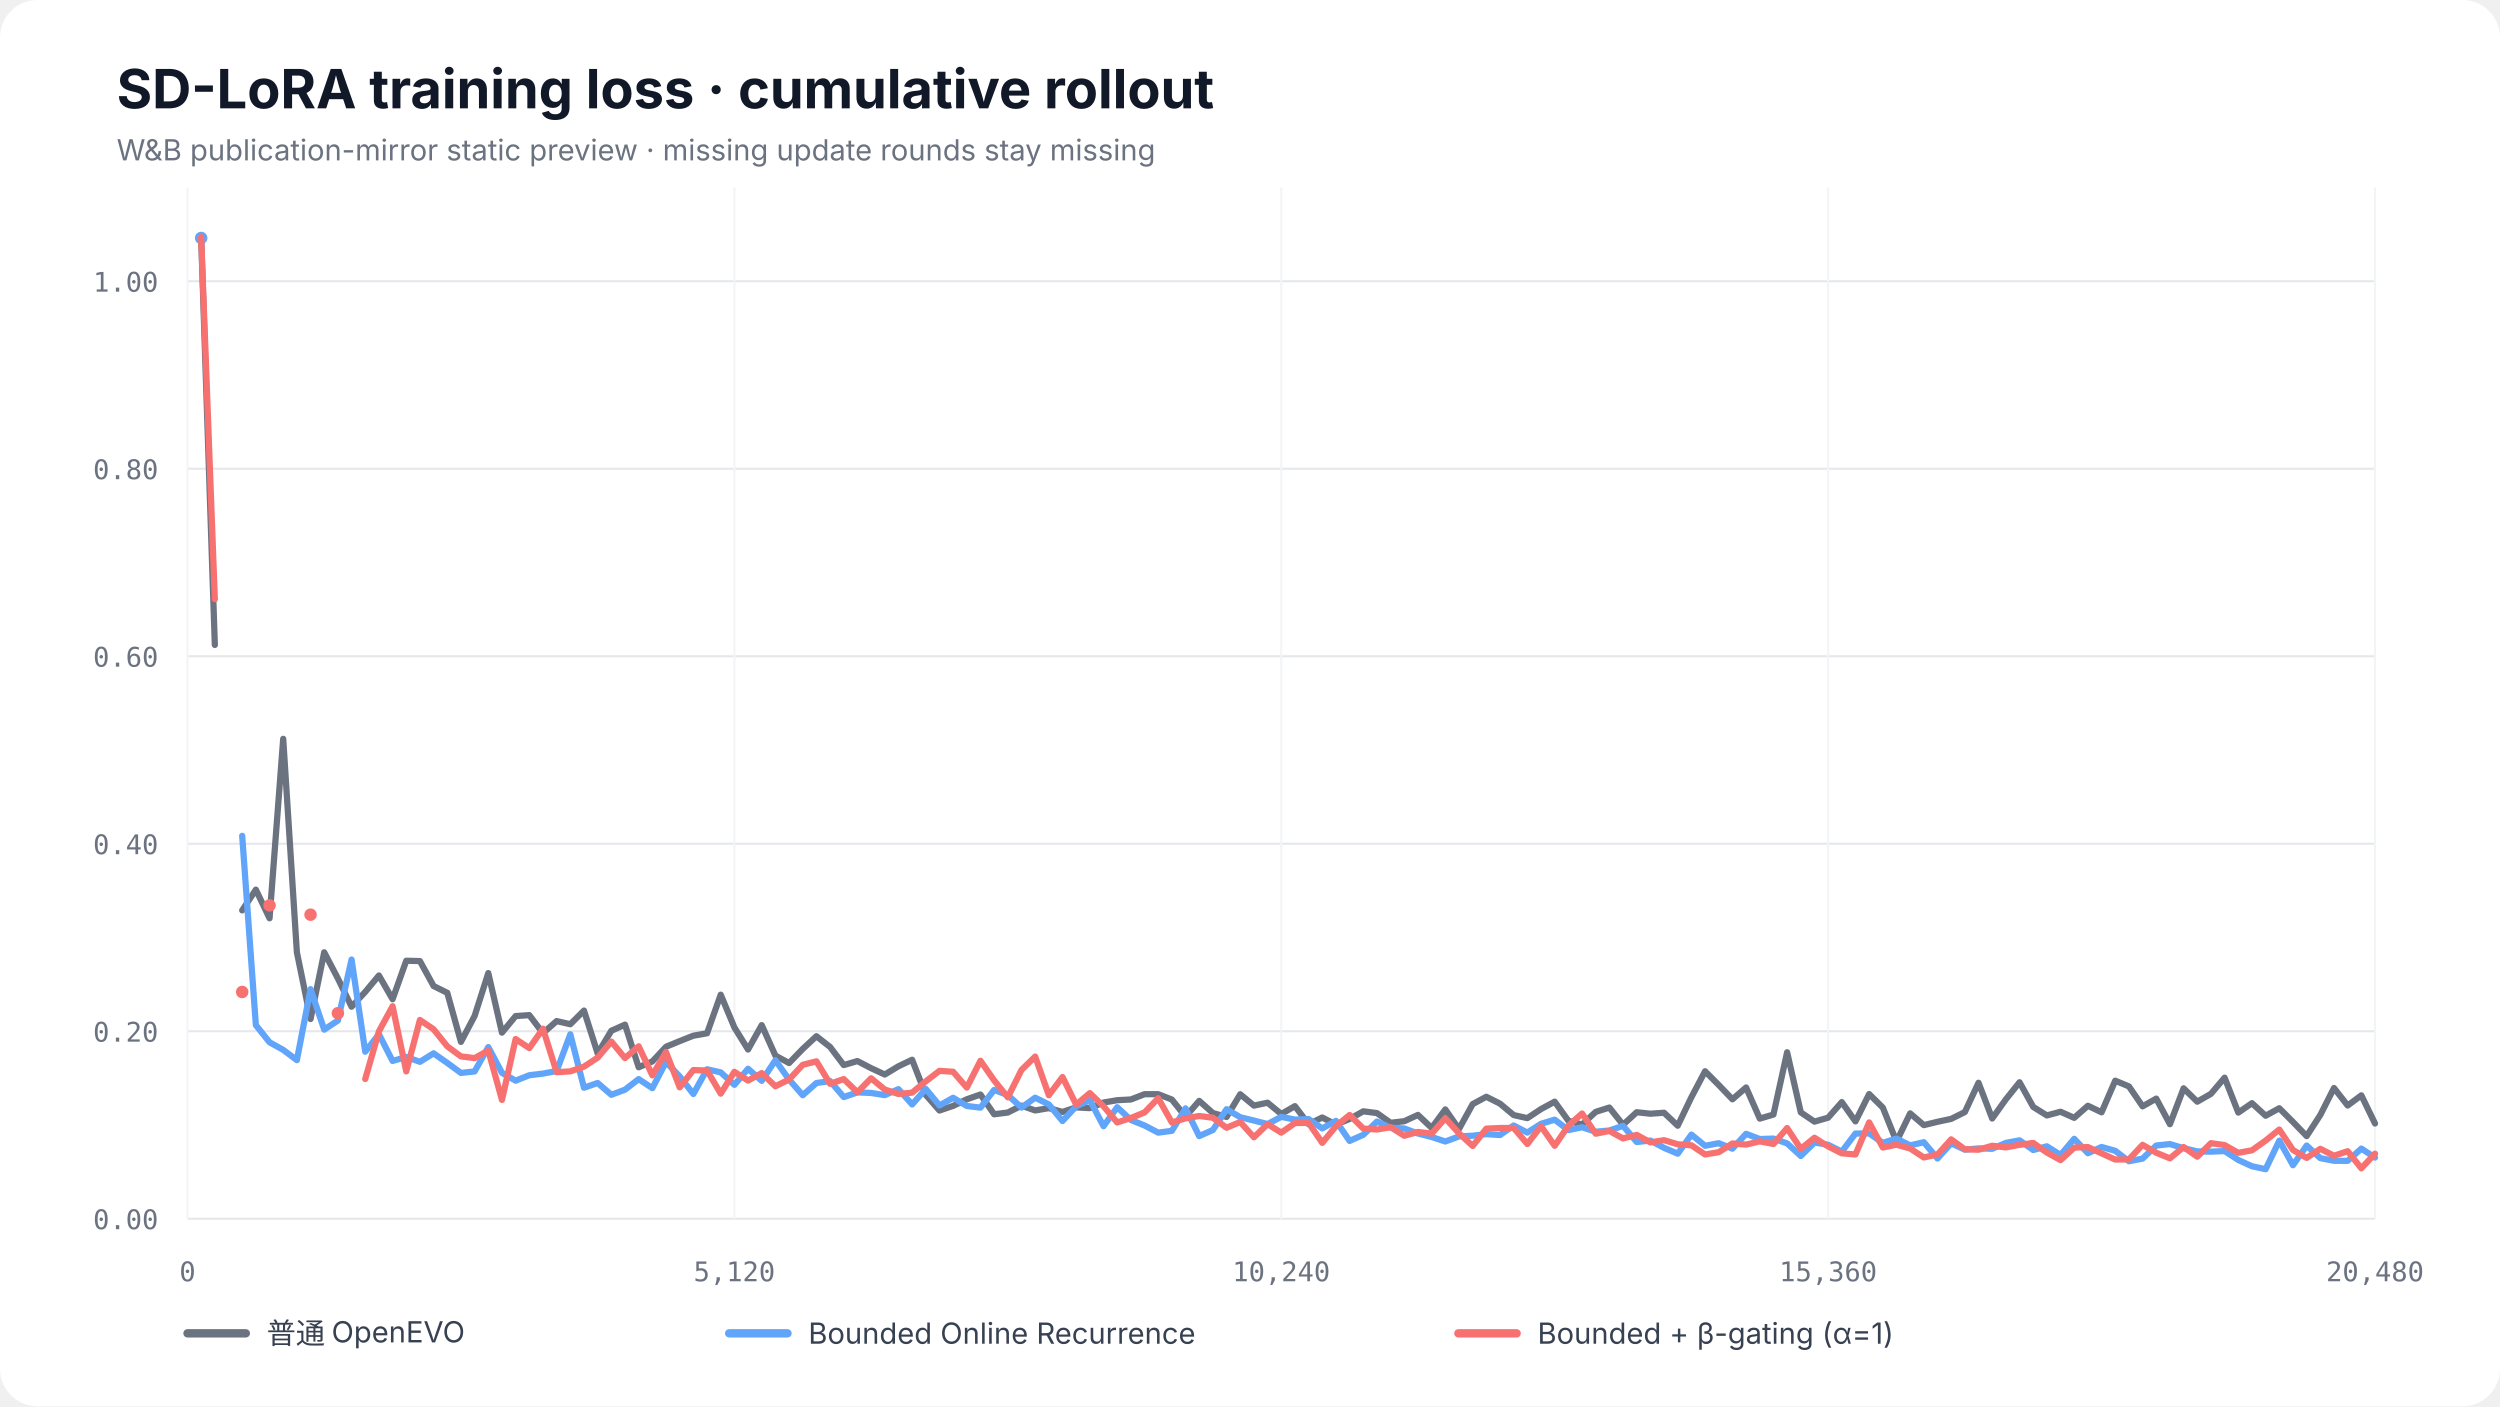
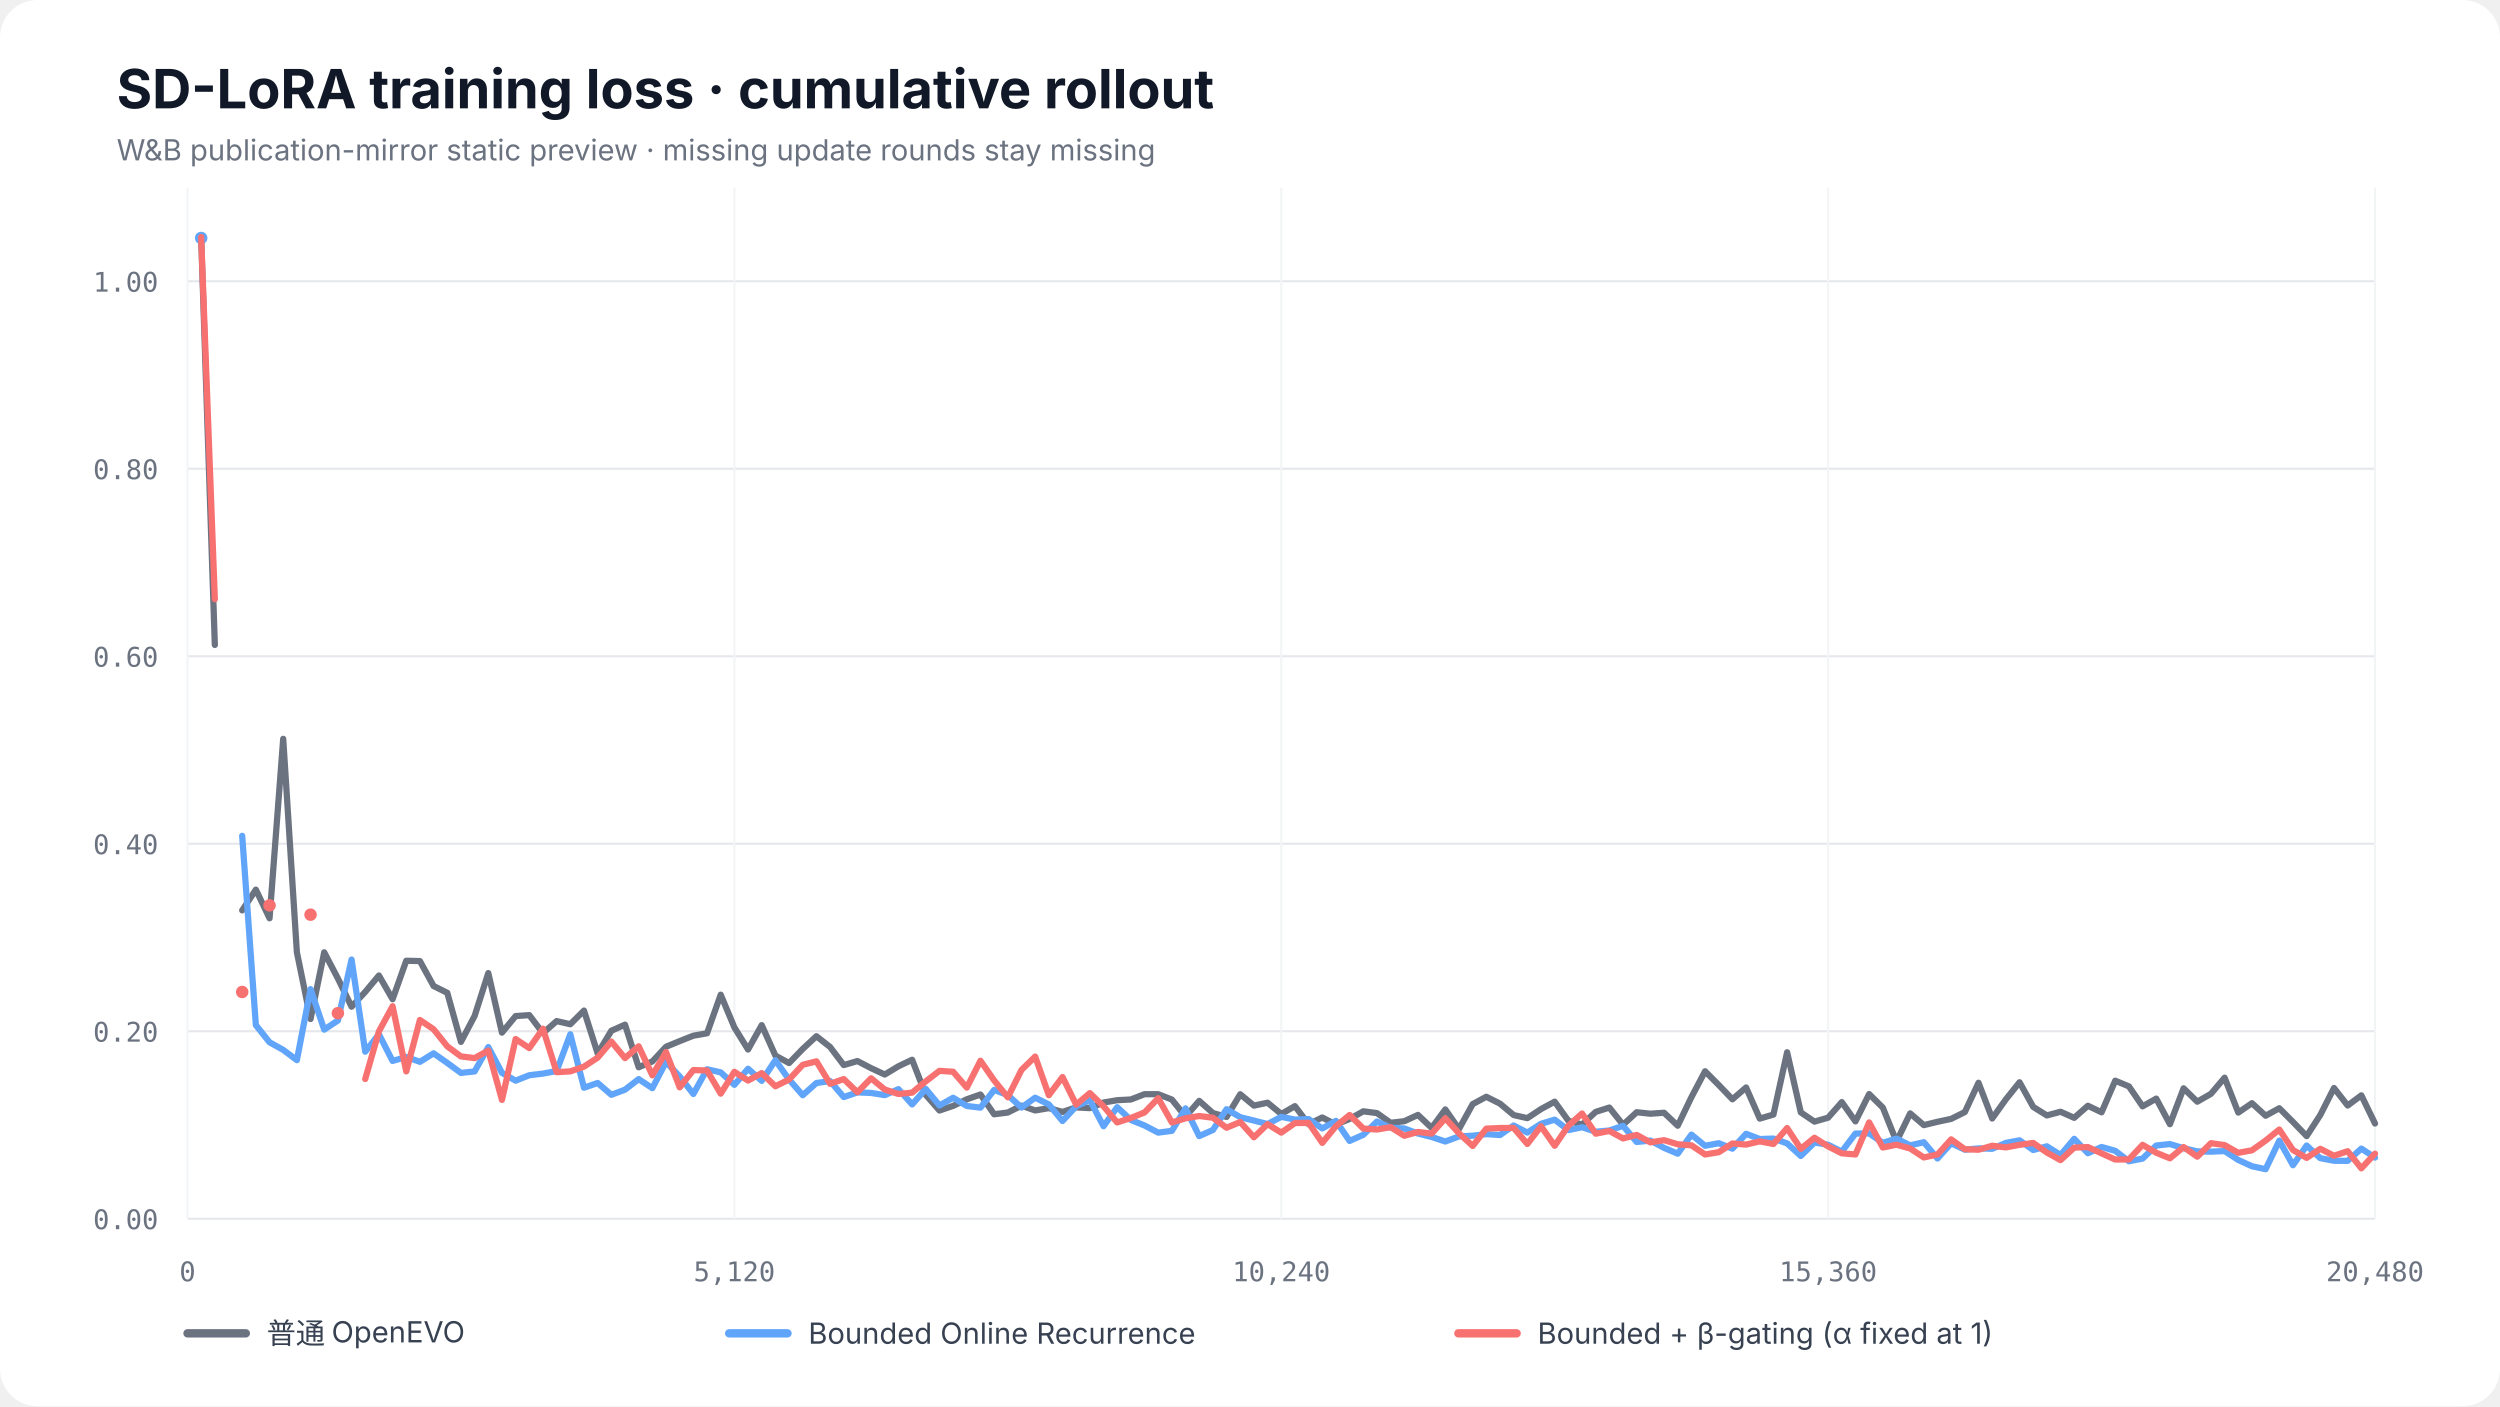
<svg xmlns="http://www.w3.org/2000/svg" width="1200" height="675" viewBox="0 0 1200 675" role="img" aria-label="SD-LoRA training loss vs cumulative rollout">
  <rect width="1200" height="675" rx="18" fill="#ffffff" />
  <text x="56" y="52" font-family="-apple-system,BlinkMacSystemFont,Segoe UI,sans-serif" font-size="26" font-weight="700" fill="#111827">SD-LoRA training loss · cumulative rollout</text>
  <text x="56" y="77" font-family="-apple-system,BlinkMacSystemFont,Segoe UI,sans-serif" font-size="14" fill="#6B7280">W&amp;B publication-mirror static preview · missing update rounds stay missing</text>
  <line x1="90" y1="585.0" x2="1140" y2="585.0" stroke="#E5E7EB" stroke-width="1" />
  <text x="76" y="590.0" text-anchor="end" font-family="ui-monospace,SFMono-Regular,monospace" font-size="13" fill="#6B7280">0.00</text>
  <line x1="90" y1="495.0" x2="1140" y2="495.0" stroke="#E5E7EB" stroke-width="1" />
  <text x="76" y="500.0" text-anchor="end" font-family="ui-monospace,SFMono-Regular,monospace" font-size="13" fill="#6B7280">0.20</text>
  <line x1="90" y1="405.0" x2="1140" y2="405.0" stroke="#E5E7EB" stroke-width="1" />
  <text x="76" y="410.0" text-anchor="end" font-family="ui-monospace,SFMono-Regular,monospace" font-size="13" fill="#6B7280">0.40</text>
  <line x1="90" y1="315.0" x2="1140" y2="315.0" stroke="#E5E7EB" stroke-width="1" />
  <text x="76" y="320.0" text-anchor="end" font-family="ui-monospace,SFMono-Regular,monospace" font-size="13" fill="#6B7280">0.60</text>
  <line x1="90" y1="225.0" x2="1140" y2="225.0" stroke="#E5E7EB" stroke-width="1" />
  <text x="76" y="230.0" text-anchor="end" font-family="ui-monospace,SFMono-Regular,monospace" font-size="13" fill="#6B7280">0.80</text>
  <line x1="90" y1="135.0" x2="1140" y2="135.0" stroke="#E5E7EB" stroke-width="1" />
  <text x="76" y="140.0" text-anchor="end" font-family="ui-monospace,SFMono-Regular,monospace" font-size="13" fill="#6B7280">1.00</text>
  <line x1="90.0" y1="90" x2="90.0" y2="585" stroke="#F3F4F6" stroke-width="1" />
  <text x="90.0" y="615" text-anchor="middle" font-family="ui-monospace,SFMono-Regular,monospace" font-size="13" fill="#6B7280">0</text>
  <line x1="352.5" y1="90" x2="352.5" y2="585" stroke="#F3F4F6" stroke-width="1" />
  <text x="352.5" y="615" text-anchor="middle" font-family="ui-monospace,SFMono-Regular,monospace" font-size="13" fill="#6B7280">5,120</text>
  <line x1="615.0" y1="90" x2="615.0" y2="585" stroke="#F3F4F6" stroke-width="1" />
  <text x="615.0" y="615" text-anchor="middle" font-family="ui-monospace,SFMono-Regular,monospace" font-size="13" fill="#6B7280">10,240</text>
  <line x1="877.5" y1="90" x2="877.5" y2="585" stroke="#F3F4F6" stroke-width="1" />
  <text x="877.5" y="615" text-anchor="middle" font-family="ui-monospace,SFMono-Regular,monospace" font-size="13" fill="#6B7280">15,360</text>
  <line x1="1140.0" y1="90" x2="1140.0" y2="585" stroke="#F3F4F6" stroke-width="1" />
  <text x="1140.0" y="615" text-anchor="middle" font-family="ui-monospace,SFMono-Regular,monospace" font-size="13" fill="#6B7280">20,480</text>
  <polyline fill="none" stroke="#6B7280" stroke-width="3" stroke-linejoin="round" stroke-linecap="round" points="96.56,114.24 103.12,309.57" />
  <polyline fill="none" stroke="#6B7280" stroke-width="3" stroke-linejoin="round" stroke-linecap="round" points="116.25,436.98 122.81,427.03 129.38,440.77 135.94,354.65 142.50,457.09 149.06,489.11 155.62,457.12 162.19,469.67 168.75,483.22 175.31,476.10 181.88,468.23 188.44,479.63 195.00,461.16 201.56,461.32 208.12,473.29 214.69,476.55 221.25,500.10 227.81,487.67 234.38,467.08 240.94,495.66 247.50,487.72 254.06,487.26 260.62,495.92 267.19,490.12 273.75,491.63 280.31,485.08 286.88,505.67 293.44,494.76 300.00,491.84 306.56,512.29 313.12,509.50 319.69,502.45 326.25,499.73 332.81,497.13 339.38,495.97 345.94,477.45 352.50,493.15 359.06,503.77 365.62,492.07 372.19,506.68 378.75,510.27 385.31,503.49 391.88,497.39 398.44,502.55 405.00,511.23 411.56,509.31 418.12,512.72 424.69,515.77 431.25,511.82 437.81,508.68 444.38,525.55 450.94,533.04 457.50,530.82 464.06,527.67 470.62,525.37 477.19,534.85 483.75,534.01 490.31,530.71 496.88,533.02 503.44,531.90 510.00,533.72 516.56,531.54 523.12,531.91 529.69,529.22 536.25,528.10 542.81,527.75 549.38,525.21 555.94,525.22 562.50,527.79 569.06,535.98 575.62,528.42 582.19,534.26 588.75,536.13 595.31,525.24 601.88,530.69 608.44,529.30 615.00,534.72 621.56,530.95 628.12,539.59 634.69,536.40 641.25,539.80 647.81,537.11 654.38,533.43 660.94,534.28 667.50,538.94 674.06,538.18 680.62,535.16 687.19,541.39 693.75,532.53 700.31,541.91 706.88,529.98 713.44,526.45 720.00,529.75 726.56,535.24 733.12,536.70 739.69,532.36 746.25,528.81 752.81,537.95 759.38,539.79 765.94,533.70 772.50,531.63 779.06,539.88 785.62,533.87 792.19,534.58 798.75,534.12 805.31,540.34 811.88,526.64 818.44,514.21 825.00,520.81 831.56,527.66 838.12,521.99 844.69,536.93 851.25,534.99 857.81,505.09 864.38,533.94 870.94,538.38 877.50,536.48 884.06,529.02 890.62,538.27 897.19,525.15 903.75,531.64 910.31,547.96 916.88,534.43 923.44,540.06 930.00,538.46 936.56,537.06 943.12,533.80 949.69,519.73 956.25,536.88 962.81,527.70 969.38,519.49 975.94,531.32 982.50,535.40 989.06,533.64 995.62,536.56 1002.19,530.76 1008.75,533.90 1015.31,518.73 1021.88,521.47 1028.44,531.04 1035.00,527.34 1041.56,539.61 1048.12,522.40 1054.69,528.81 1061.25,525.04 1067.81,517.29 1074.38,534.04 1080.94,529.53 1087.50,535.55 1094.06,531.96 1100.62,538.52 1107.19,545.33 1113.75,535.18 1120.31,522.25 1126.88,530.65 1133.44,525.77 1140.00,539.28" />
  <circle cx="96.56" cy="114.24" r="3" fill="#60A5FA" />
  <polyline fill="none" stroke="#60A5FA" stroke-width="3" stroke-linejoin="round" stroke-linecap="round" points="116.25,401.20 122.81,492.05 129.38,500.30 135.94,503.94 142.50,508.87 149.06,474.80 155.62,494.22 162.19,489.85 168.75,460.59 175.31,504.81 181.88,496.46 188.44,509.25 195.00,507.35 201.56,509.68 208.12,505.60 214.69,510.20 221.25,515.00 227.81,514.29 234.38,502.60 240.94,514.98 247.50,518.72 254.06,516.11 260.62,515.33 267.19,514.08 273.75,496.46 280.31,522.11 286.88,519.83 293.44,525.50 300.00,523.05 306.56,517.97 313.12,522.32 319.69,509.76 326.25,516.69 332.81,525.11 339.38,513.25 345.94,514.73 352.50,520.71 359.06,513.00 365.62,518.80 372.19,508.92 378.75,518.18 385.31,525.70 391.88,519.85 398.44,518.90 405.00,526.59 411.56,524.35 418.12,524.62 424.69,525.66 431.25,522.79 437.81,530.13 444.38,522.69 450.94,530.62 457.50,526.93 464.06,530.87 470.62,531.67 477.19,523.16 483.75,525.65 490.31,531.62 496.88,526.89 503.44,530.14 510.00,538.08 516.56,531.04 523.12,528.09 529.69,540.58 536.25,531.47 542.81,537.57 549.38,540.24 555.94,543.66 562.50,542.80 569.06,532.02 575.62,545.33 582.19,542.39 588.75,532.42 595.31,536.26 601.88,537.87 608.44,539.54 615.00,536.08 621.56,537.40 628.12,537.16 634.69,541.64 641.25,538.02 647.81,547.64 654.38,544.70 660.94,538.35 667.50,541.30 674.06,541.66 680.62,544.09 687.19,545.76 693.75,547.92 700.31,545.48 706.88,545.14 713.44,544.39 720.00,544.82 726.56,540.24 733.12,543.64 739.69,539.42 746.25,537.45 752.81,542.44 759.38,541.08 765.94,543.23 772.50,542.63 779.06,540.40 785.62,548.15 792.19,547.47 798.75,550.97 805.31,553.77 811.88,544.61 818.44,549.97 825.00,548.73 831.56,551.36 838.12,544.23 844.69,546.74 851.25,546.51 857.81,548.83 864.38,554.86 870.94,548.41 877.50,549.49 884.06,552.76 890.62,544.10 897.19,544.02 903.75,548.57 910.31,546.52 916.88,549.78 923.44,548.26 930.00,556.08 936.56,548.77 943.12,551.85 949.69,551.22 956.25,551.42 962.81,548.59 969.38,547.36 975.94,552.01 982.50,550.23 989.06,554.39 995.62,546.64 1002.19,553.55 1008.75,550.55 1015.31,552.39 1021.88,557.39 1028.44,556.13 1035.00,549.85 1041.56,549.15 1048.12,551.12 1054.69,552.67 1061.25,552.80 1067.81,552.51 1074.38,556.79 1080.94,559.80 1087.50,561.21 1094.06,547.52 1100.62,559.30 1107.19,549.86 1113.75,555.92 1120.31,557.17 1126.88,557.21 1133.44,551.33 1140.00,555.62" />
  <polyline fill="none" stroke="#F87171" stroke-width="3" stroke-linejoin="round" stroke-linecap="round" points="96.56,113.79 103.12,287.61" />
  <circle cx="116.25" cy="476.15" r="3" fill="#F87171" />
  <circle cx="129.38" cy="434.58" r="3" fill="#F87171" />
  <circle cx="149.06" cy="439.05" r="3" fill="#F87171" />
  <circle cx="162.19" cy="486.33" r="3" fill="#F87171" />
  <polyline fill="none" stroke="#F87171" stroke-width="3" stroke-linejoin="round" stroke-linecap="round" points="175.31,517.92 181.88,495.06 188.44,482.98 195.00,514.26 201.56,489.59 208.12,494.04 214.69,502.24 221.25,507.08 227.81,507.89 234.38,504.25 240.94,527.94 247.50,498.74 254.06,503.09 260.62,493.78 267.19,514.65 273.75,514.26 280.31,511.99 286.88,507.66 293.44,499.96 300.00,507.89 306.56,502.22 313.12,516.15 319.69,504.98 326.25,521.92 332.81,513.63 339.38,513.84 345.94,524.95 352.50,514.47 359.06,518.67 365.62,515.10 372.19,521.41 378.75,518.16 385.31,511.10 391.88,509.44 398.44,520.22 405.00,517.96 411.56,524.28 418.12,517.58 424.69,522.97 431.25,525.11 437.81,524.46 444.38,519.04 450.94,514.01 457.50,514.44 464.06,522.04 470.62,509.16 477.19,518.60 483.75,526.71 490.31,513.57 496.88,507.16 503.44,525.69 510.00,516.98 516.56,530.21 523.12,524.69 529.69,531.02 536.25,538.77 542.81,536.63 549.38,533.97 555.94,527.16 562.50,538.79 569.06,536.79 575.62,535.68 582.19,536.51 588.75,541.32 595.31,538.56 601.88,545.89 608.44,539.59 615.00,543.66 621.56,539.07 628.12,538.98 634.69,548.57 641.25,540.59 647.81,535.20 654.38,541.70 660.94,542.17 667.50,541.05 674.06,545.17 680.62,543.34 687.19,544.12 693.75,536.77 700.31,543.98 706.88,550.05 713.44,541.74 720.00,541.45 726.56,541.40 733.12,549.10 739.69,540.61 746.25,549.97 752.81,540.35 759.38,534.47 765.94,544.18 772.50,542.86 779.06,546.45 785.62,544.75 792.19,548.35 798.75,547.28 805.31,549.25 811.88,549.75 818.44,554.15 825.00,553.05 831.56,548.87 838.12,549.40 844.69,547.85 851.25,549.11 857.81,541.48 864.38,551.44 870.94,546.12 877.50,550.28 884.06,553.60 890.62,554.14 897.19,538.76 903.75,550.81 910.31,549.46 916.88,551.28 923.44,555.58 930.00,554.16 936.56,546.89 943.12,551.63 949.69,551.87 956.25,549.96 962.81,550.75 969.38,549.52 975.94,548.61 982.50,553.23 989.06,556.85 995.62,550.86 1002.19,550.59 1008.75,553.62 1015.31,556.58 1021.88,556.51 1028.44,549.52 1035.00,553.32 1041.56,555.99 1048.12,550.59 1054.69,555.21 1061.25,548.72 1067.81,549.64 1074.38,553.34 1080.94,552.15 1087.50,547.48 1094.06,542.17 1100.62,552.01 1107.19,555.79 1113.75,551.43 1120.31,554.76 1126.88,552.58 1133.44,560.80 1140.00,553.78" />
  <line x1="90" y1="640" x2="118" y2="640" stroke="#6B7280" stroke-width="4" stroke-linecap="round" />
  <text x="128" y="645" font-family="-apple-system,BlinkMacSystemFont,Segoe UI,sans-serif" font-size="14" fill="#374151">普通 OpenEVO</text>
  <line x1="350" y1="640" x2="378" y2="640" stroke="#60A5FA" stroke-width="4" stroke-linecap="round" />
  <text x="388" y="645" font-family="-apple-system,BlinkMacSystemFont,Segoe UI,sans-serif" font-size="14" fill="#374151">Bounded Online Recurrence</text>
  <line x1="700" y1="640" x2="728" y2="640" stroke="#F87171" stroke-width="4" stroke-linecap="round" />
-   <text x="738" y="645" font-family="-apple-system,BlinkMacSystemFont,Segoe UI,sans-serif" font-size="14" fill="#374151">Bounded + β-gating (α=1)</text>
+   <text x="738" y="645" font-family="-apple-system,BlinkMacSystemFont,Segoe UI,sans-serif" font-size="14" fill="#374151">Bounded + β-gating (α fixed at 1)</text>
</svg>
